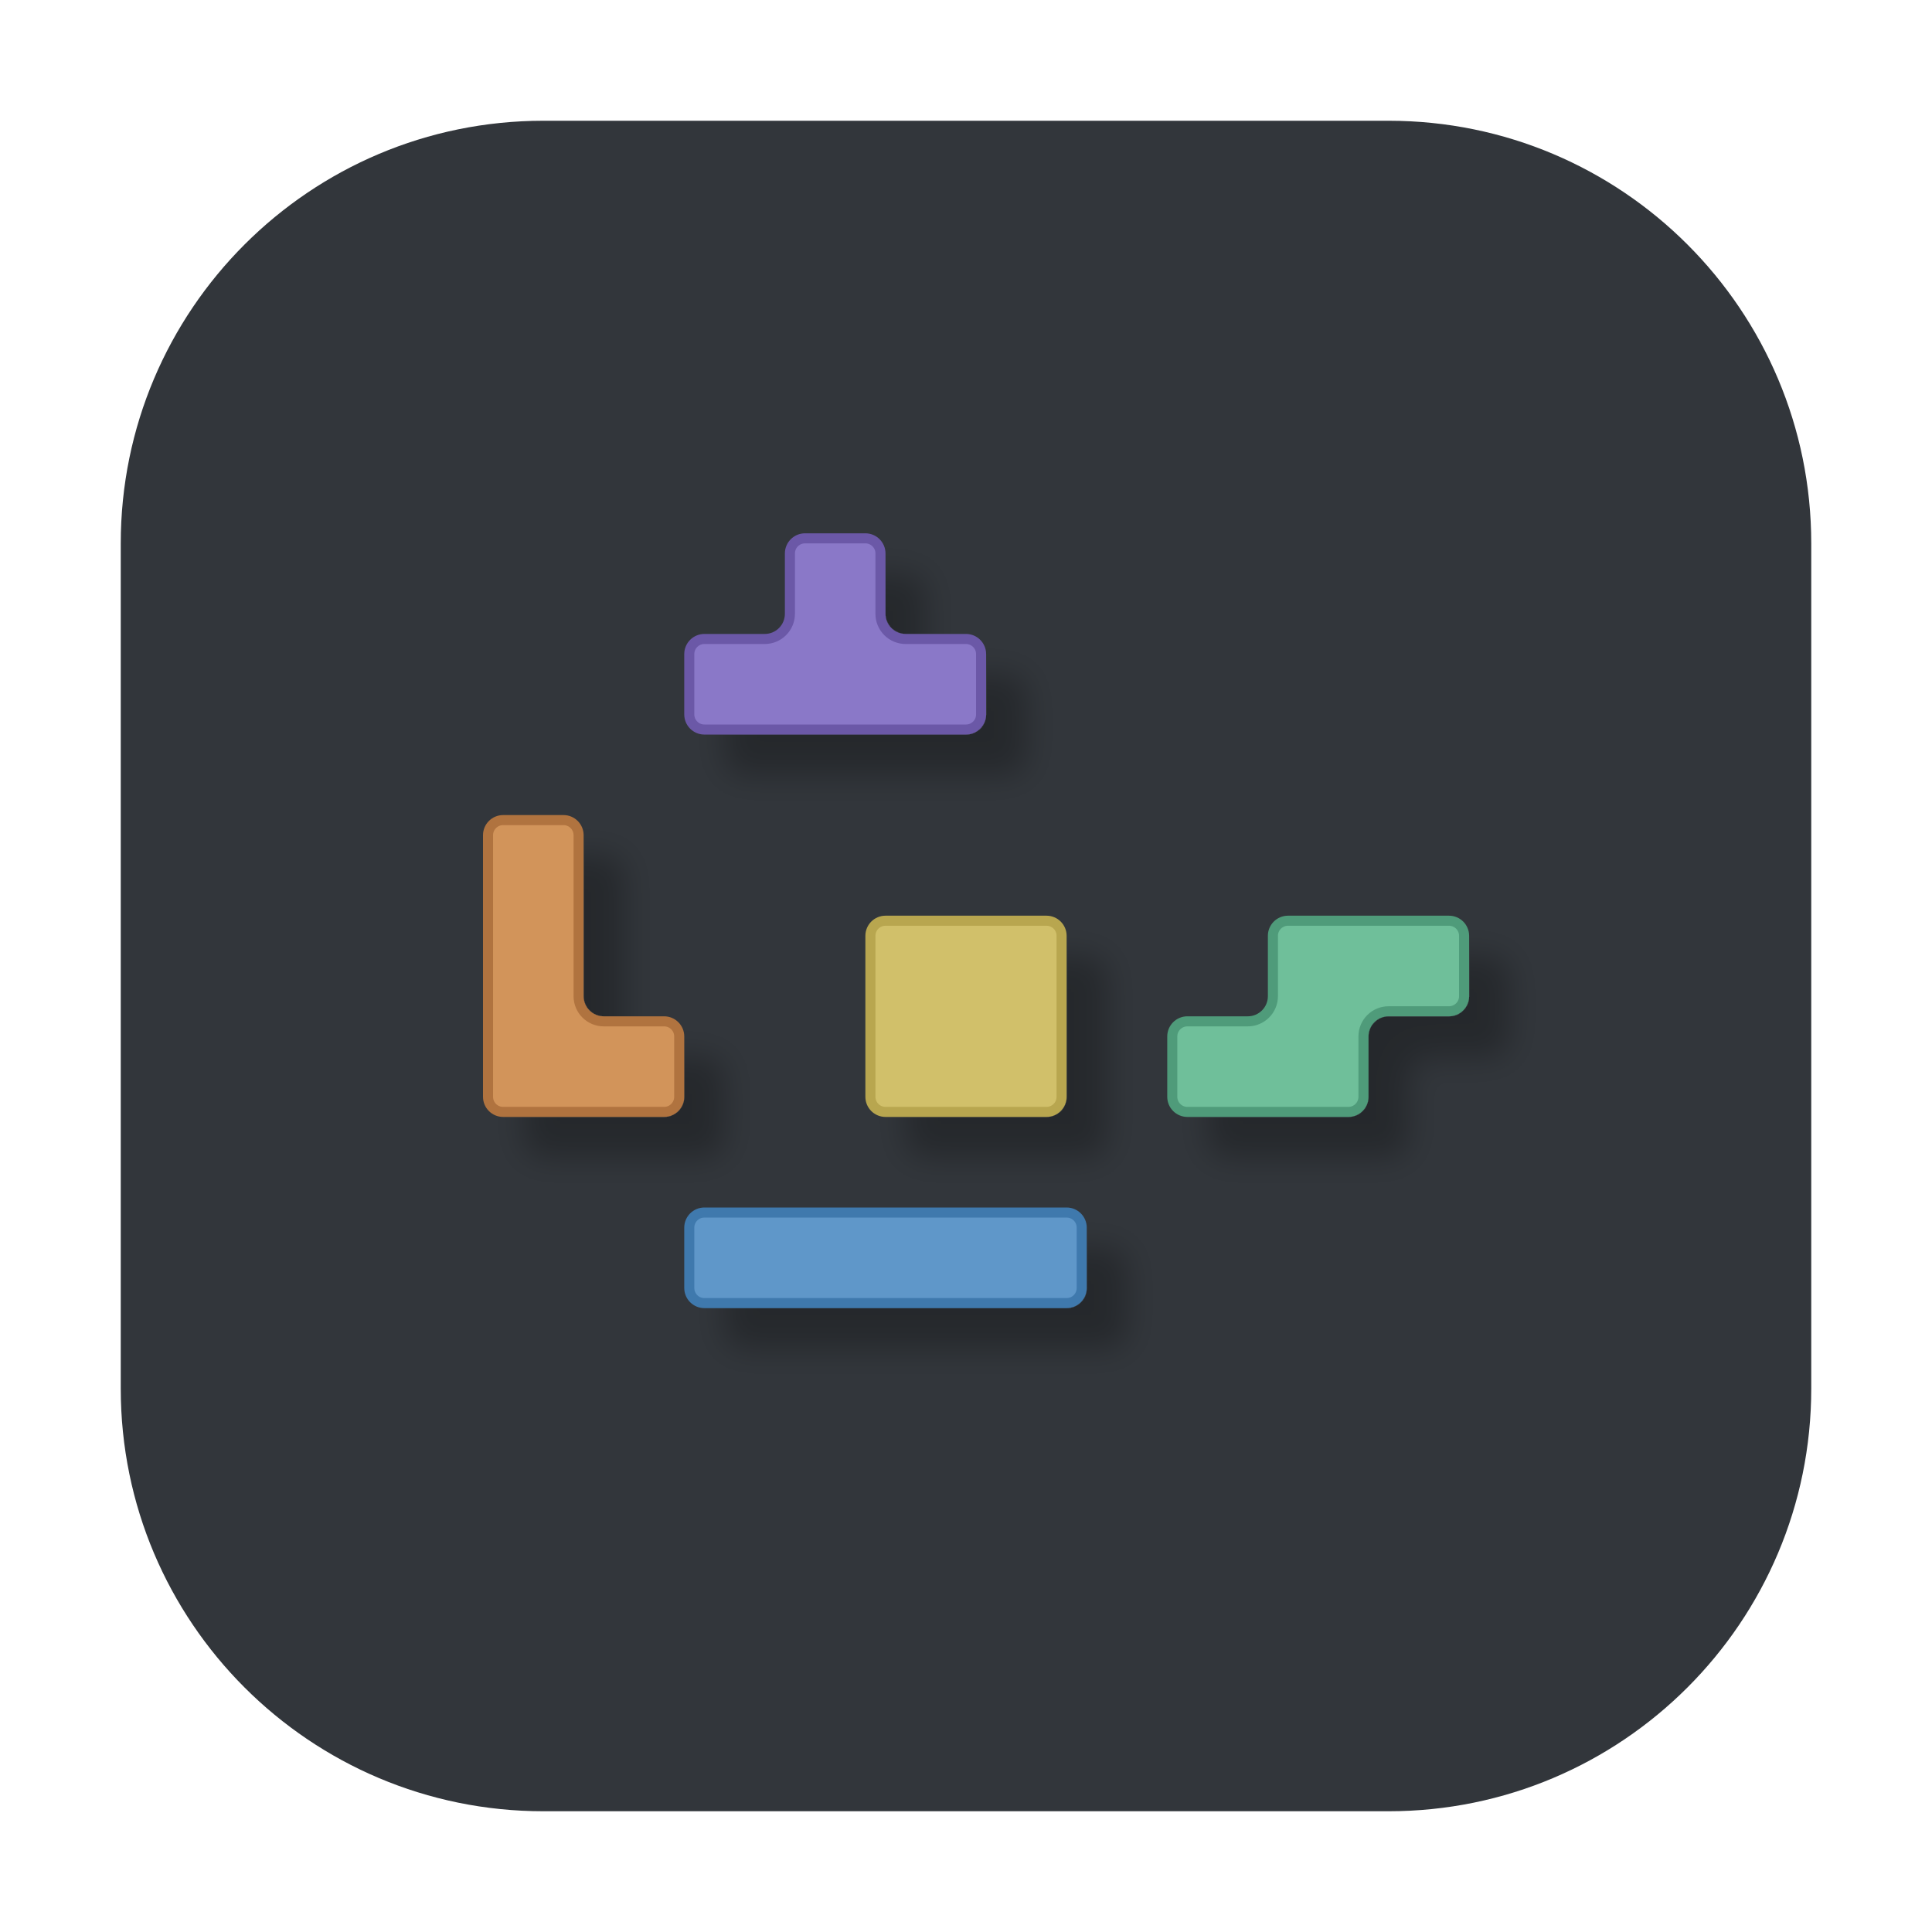
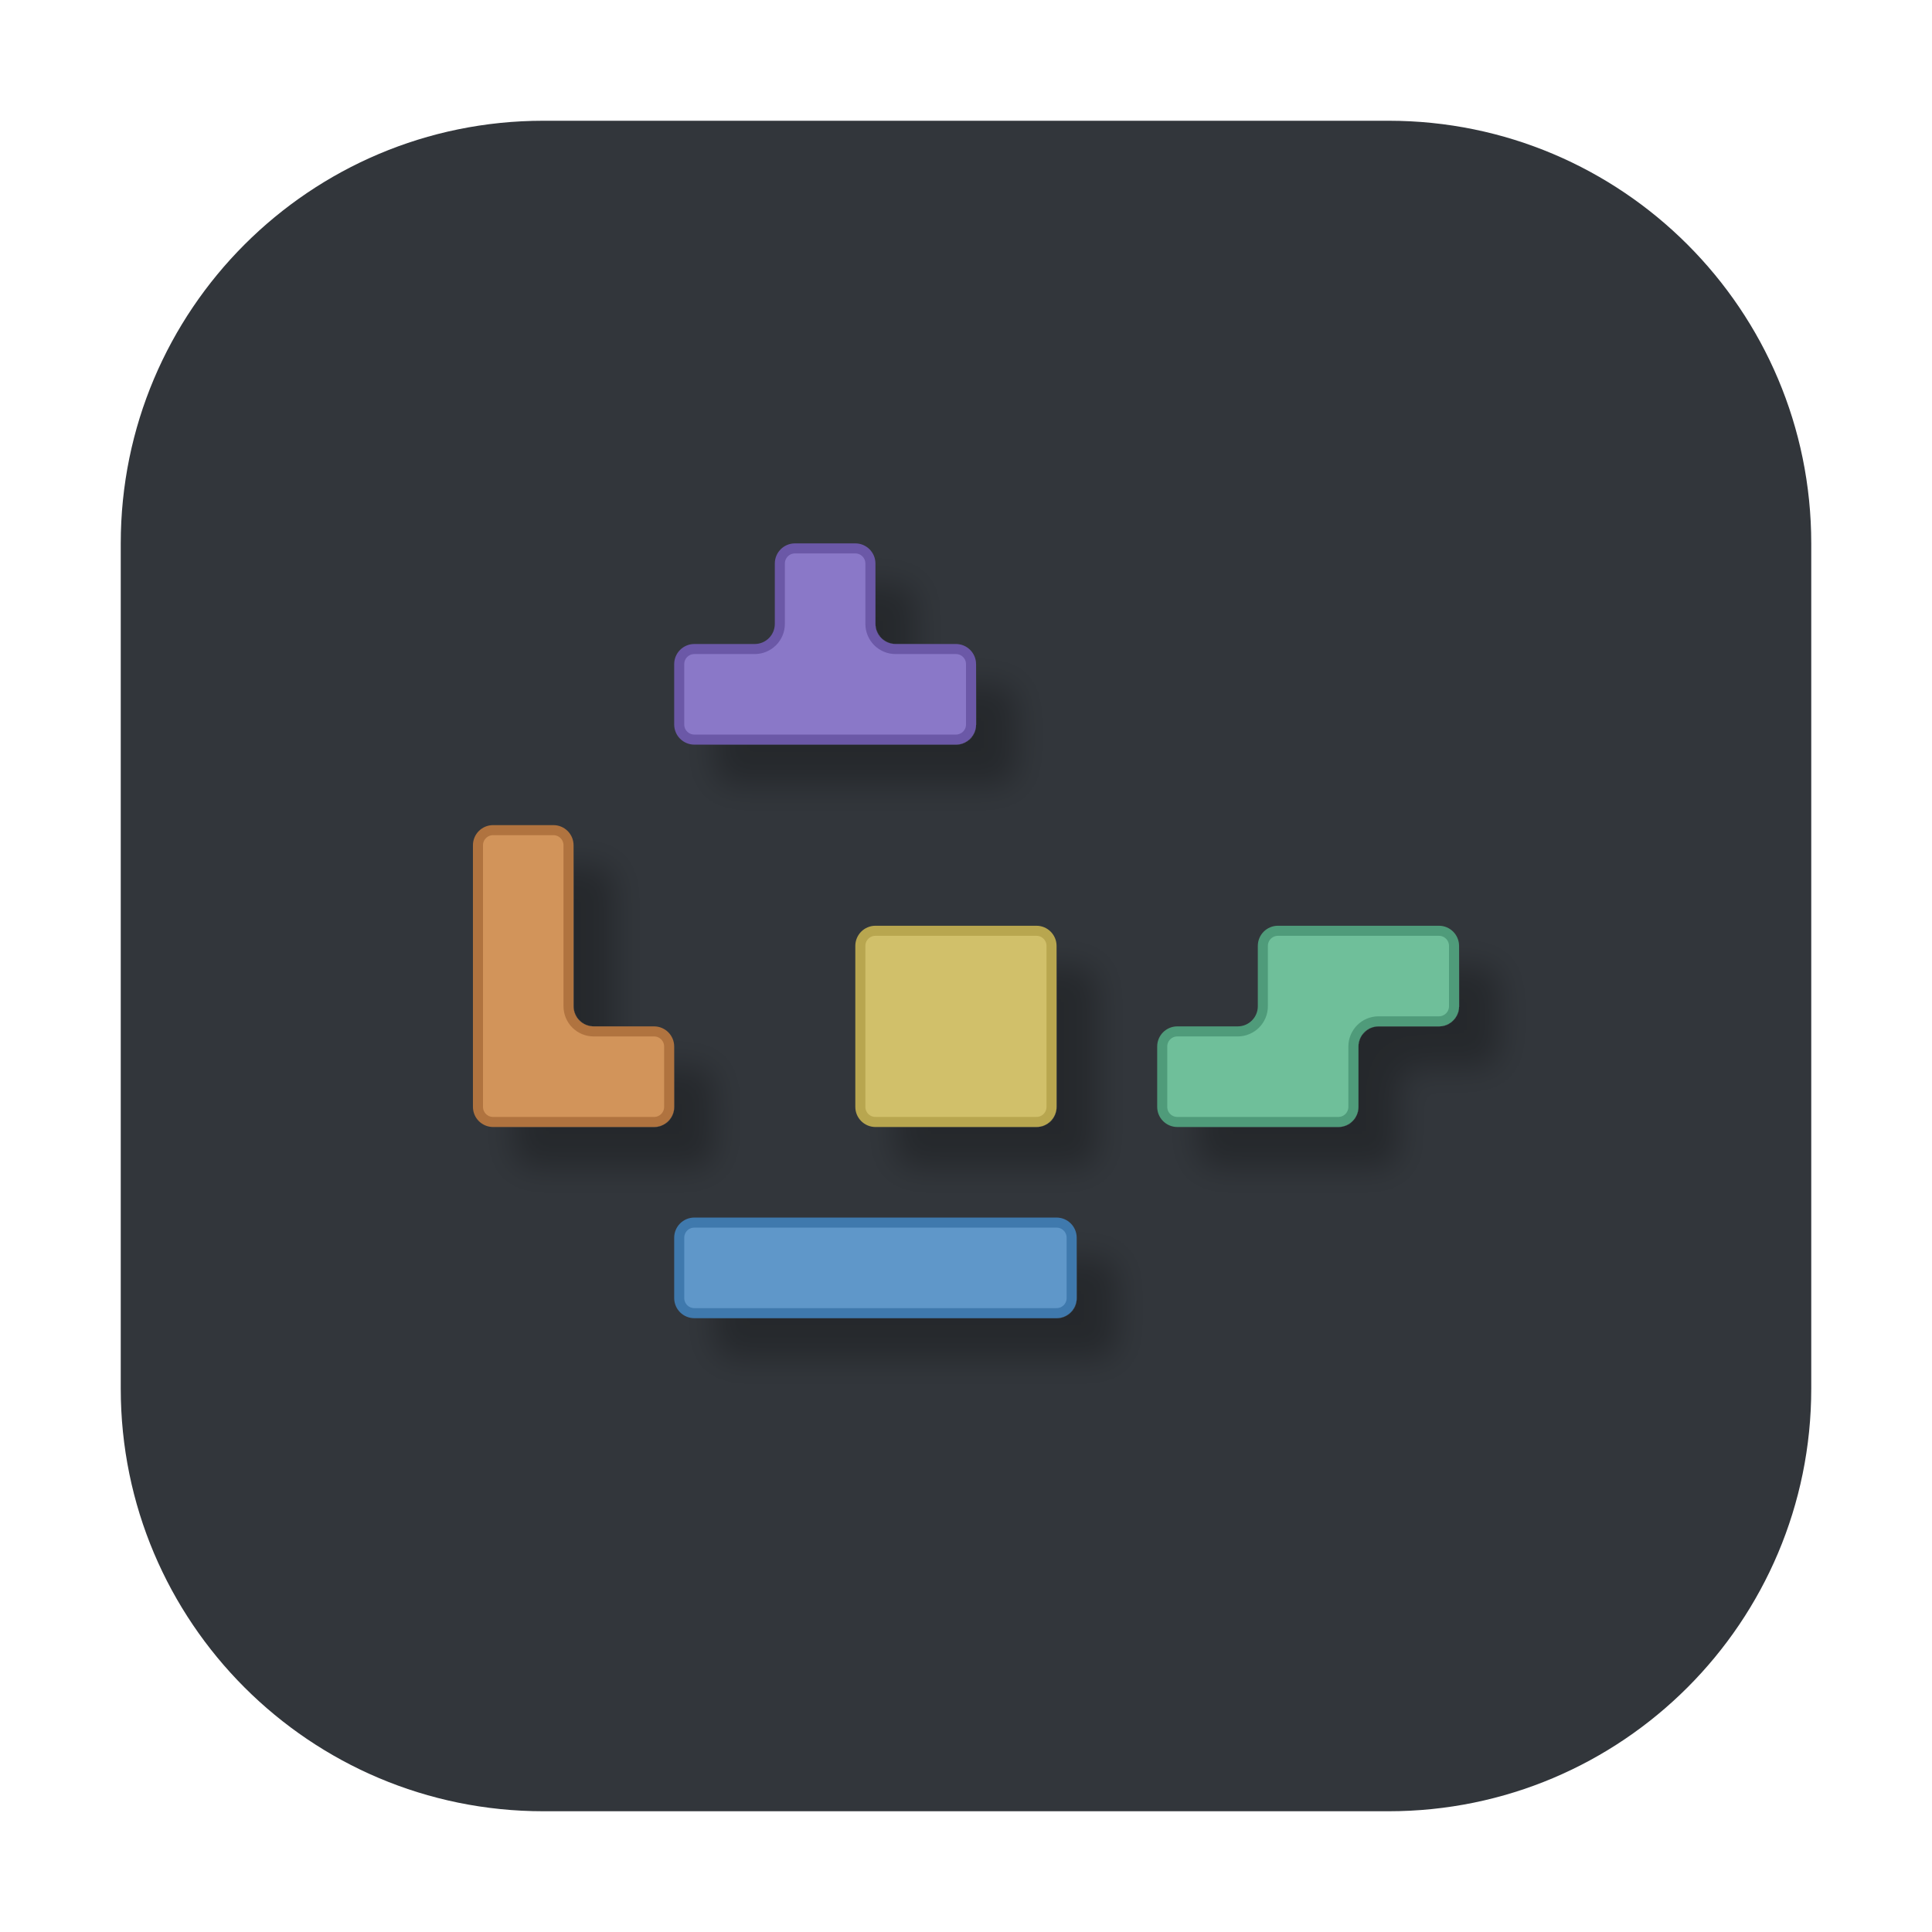
<svg xmlns="http://www.w3.org/2000/svg" width="192" height="192" viewBox="0 0 192 192" fill="none">
  <rect x="12" y="12" width="168" height="168" rx="42" fill="#32363B" />
  <g filter="url(#filter0_d_582_630)">
-     <path d="M70 120.5H106C106.828 120.5 107.5 121.172 107.5 122V128C107.5 128.828 106.828 129.5 106 129.5H70C69.172 129.5 68.5 128.828 68.5 128V122C68.5 121.172 69.172 120.5 70 120.5Z" fill="#5F97C9" stroke="#3F79AD" />
-     <path d="M88 91.5H104C104.828 91.5 105.5 92.172 105.5 93V109C105.5 109.828 104.828 110.5 104 110.5H88C87.172 110.5 86.5 109.828 86.5 109V93C86.5 92.172 87.172 91.5 88 91.5Z" fill="#D1C06A" stroke="#B8A64F" />
-     <path d="M50 81.5H56C56.828 81.5 57.5 82.172 57.5 83V99C57.5 100.381 58.619 101.5 60 101.5H66C66.828 101.5 67.5 102.172 67.5 103V109C67.5 109.828 66.828 110.5 66 110.5H50C49.172 110.5 48.5 109.828 48.5 109V83C48.5 82.172 49.172 81.5 50 81.5Z" fill="#D2945A" stroke="#B0733F" />
-     <path d="M128 91.5H144C144.828 91.5 145.5 92.172 145.5 93V99C145.5 99.828 144.828 100.5 144 100.5H138C136.619 100.5 135.5 101.619 135.5 103V109C135.5 109.828 134.828 110.5 134 110.5H118C117.172 110.5 116.5 109.828 116.5 109V103C116.5 102.172 117.172 101.5 118 101.5H124C125.381 101.5 126.5 100.381 126.5 99V93C126.5 92.172 127.172 91.5 128 91.5Z" fill="#6FBF9A" stroke="#4F9B7A" />
-     <path d="M80 53.5H86C86.828 53.5 87.5 54.172 87.5 55V61C87.5 62.381 88.619 63.5 90 63.5H96C96.828 63.5 97.5 64.172 97.5 65V71C97.5 71.828 96.828 72.5 96 72.5H70C69.172 72.5 68.5 71.828 68.5 71V65C68.5 64.172 69.172 63.5 70 63.5H76C77.381 63.5 78.5 62.381 78.5 61V55C78.5 54.172 79.172 53.5 80 53.5Z" fill="#8A78C8" stroke="#6B58A7" />
+     <path d="M69 121.5H105C105.828 121.5 106.5 122.172 106.5 123V129C106.5 129.828 105.828 130.5 105 130.5H69C68.172 130.5 67.5 129.828 67.5 129V123C67.5 122.172 68.172 121.5 69 121.5Z" fill="#5F97C9" stroke="#3F79AD" />
+     <path d="M87 92.5H103C103.828 92.5 104.5 93.172 104.5 94V110C104.5 110.828 103.828 111.5 103 111.5H87C86.172 111.5 85.5 110.828 85.5 110V94C85.5 93.172 86.172 92.5 87 92.5Z" fill="#D1C06A" stroke="#B8A64F" />
+     <path d="M49 82.5H55C55.828 82.5 56.5 83.172 56.5 84V100C56.5 101.381 57.619 102.5 59 102.5H65C65.828 102.5 66.5 103.172 66.5 104V110C66.5 110.828 65.828 111.5 65 111.5H49C48.172 111.5 47.5 110.828 47.5 110V84C47.5 83.172 48.172 82.5 49 82.5Z" fill="#D2945A" stroke="#B0733F" />
+     <path d="M127 92.5H143C143.828 92.5 144.5 93.172 144.5 94V100C144.5 100.828 143.828 101.5 143 101.5H137C135.619 101.5 134.5 102.619 134.5 104V110C134.5 110.828 133.828 111.5 133 111.5H117C116.172 111.5 115.5 110.828 115.5 110V104C115.5 103.172 116.172 102.5 117 102.5H123C124.381 102.5 125.5 101.381 125.5 100V94C125.5 93.172 126.172 92.5 127 92.5Z" fill="#6FBF9A" stroke="#4F9B7A" />
+     <path d="M79 54.5H85C85.828 54.5 86.5 55.172 86.5 56V62C86.5 63.381 87.619 64.5 89 64.5H95C95.828 64.5 96.5 65.172 96.5 66V72C96.5 72.828 95.828 73.5 95 73.5H69C68.172 73.5 67.5 72.828 67.5 72V66C67.5 65.172 68.172 64.5 69 64.5H75C76.381 64.5 77.5 63.381 77.5 62V56C77.5 55.172 78.172 54.5 79 54.5Z" fill="#8A78C8" stroke="#6B58A7" />
  </g>
  <defs>
-     <filter id="filter0_d_582_630" x="48" y="53" width="105" height="84" filterUnits="userSpaceOnUse" color-interpolation-filters="sRGB">
+     <filter id="filter0_d_582_630" x="47" y="54" width="105" height="84" filterUnits="userSpaceOnUse" color-interpolation-filters="sRGB">
      <feFlood flood-opacity="0" result="BackgroundImageFix" />
      <feColorMatrix in="SourceAlpha" type="matrix" values="0 0 0 0 0 0 0 0 0 0 0 0 0 0 0 0 0 0 127 0" result="hardAlpha" />
      <feOffset dx="4" dy="4" />
      <feGaussianBlur stdDeviation="1.5" />
      <feComposite in2="hardAlpha" operator="out" />
      <feColorMatrix type="matrix" values="0 0 0 0 0 0 0 0 0 0 0 0 0 0 0 0 0 0 0.25 0" />
      <feBlend mode="normal" in2="BackgroundImageFix" result="effect1_dropShadow_582_630" />
      <feBlend mode="normal" in="SourceGraphic" in2="effect1_dropShadow_582_630" result="shape" />
    </filter>
  </defs>
</svg>
